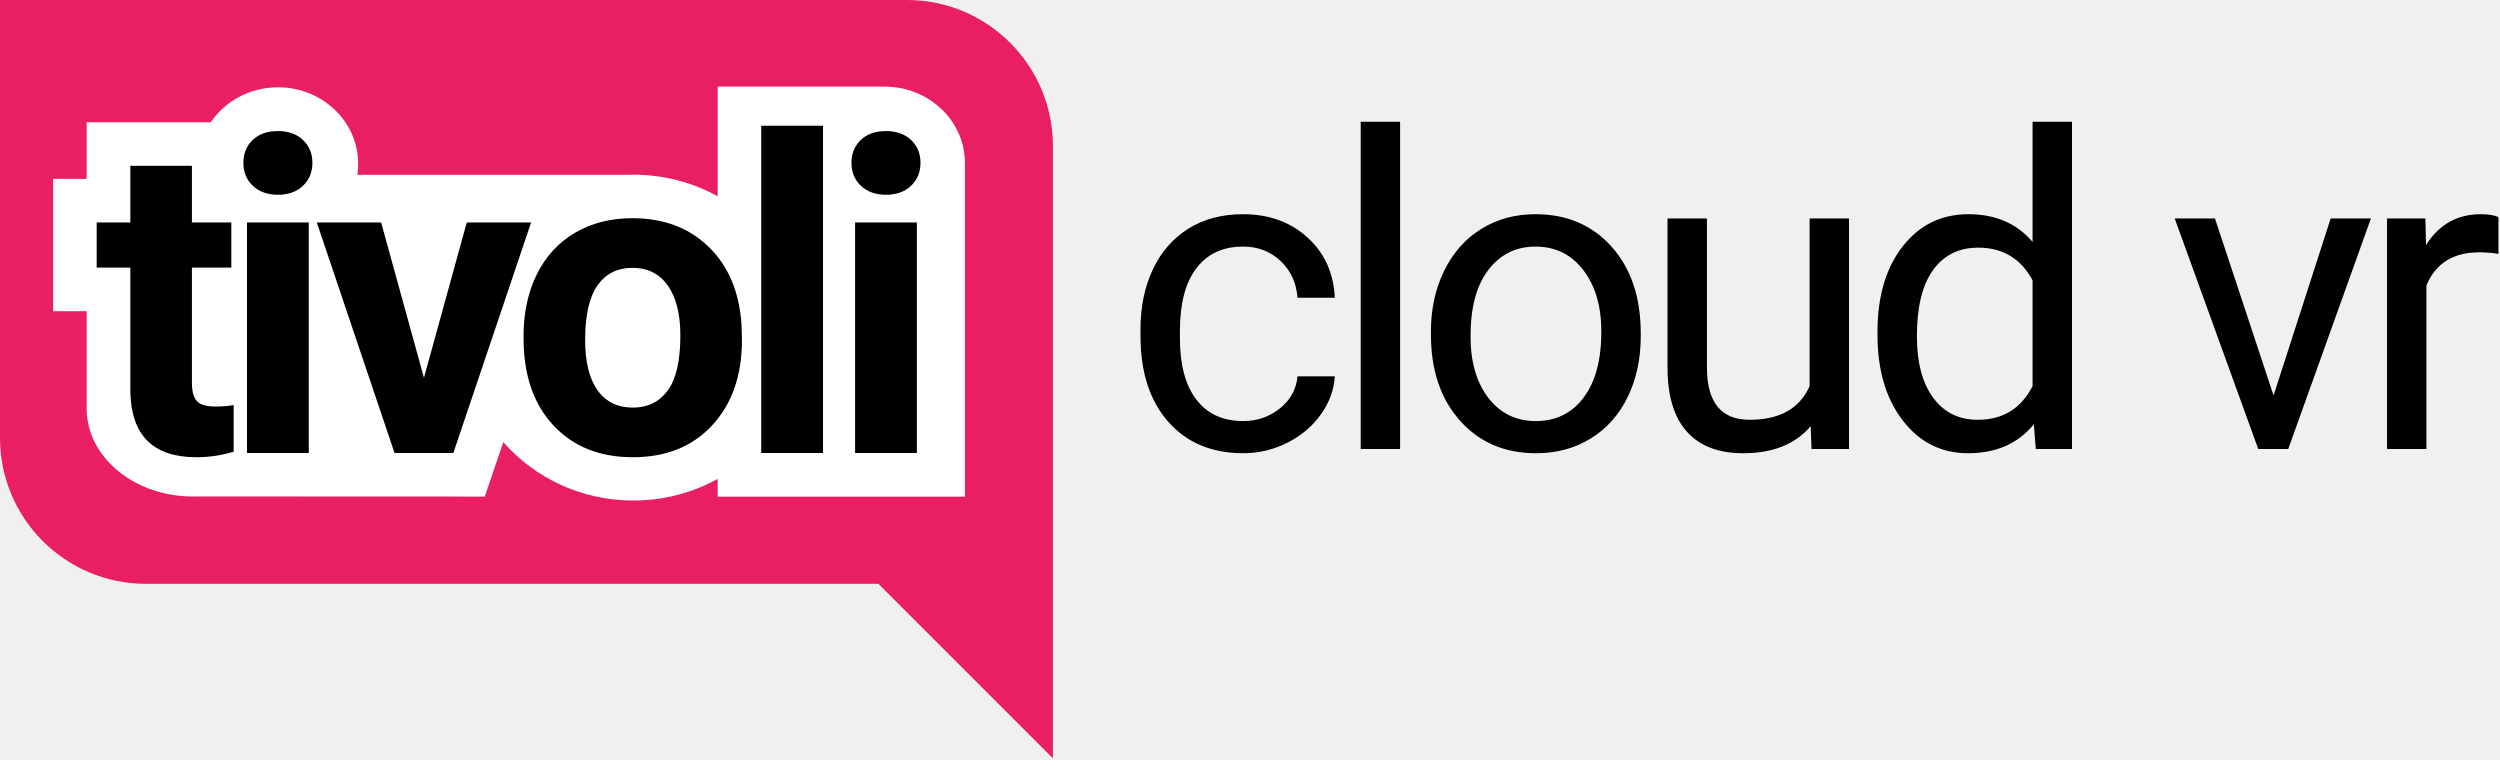
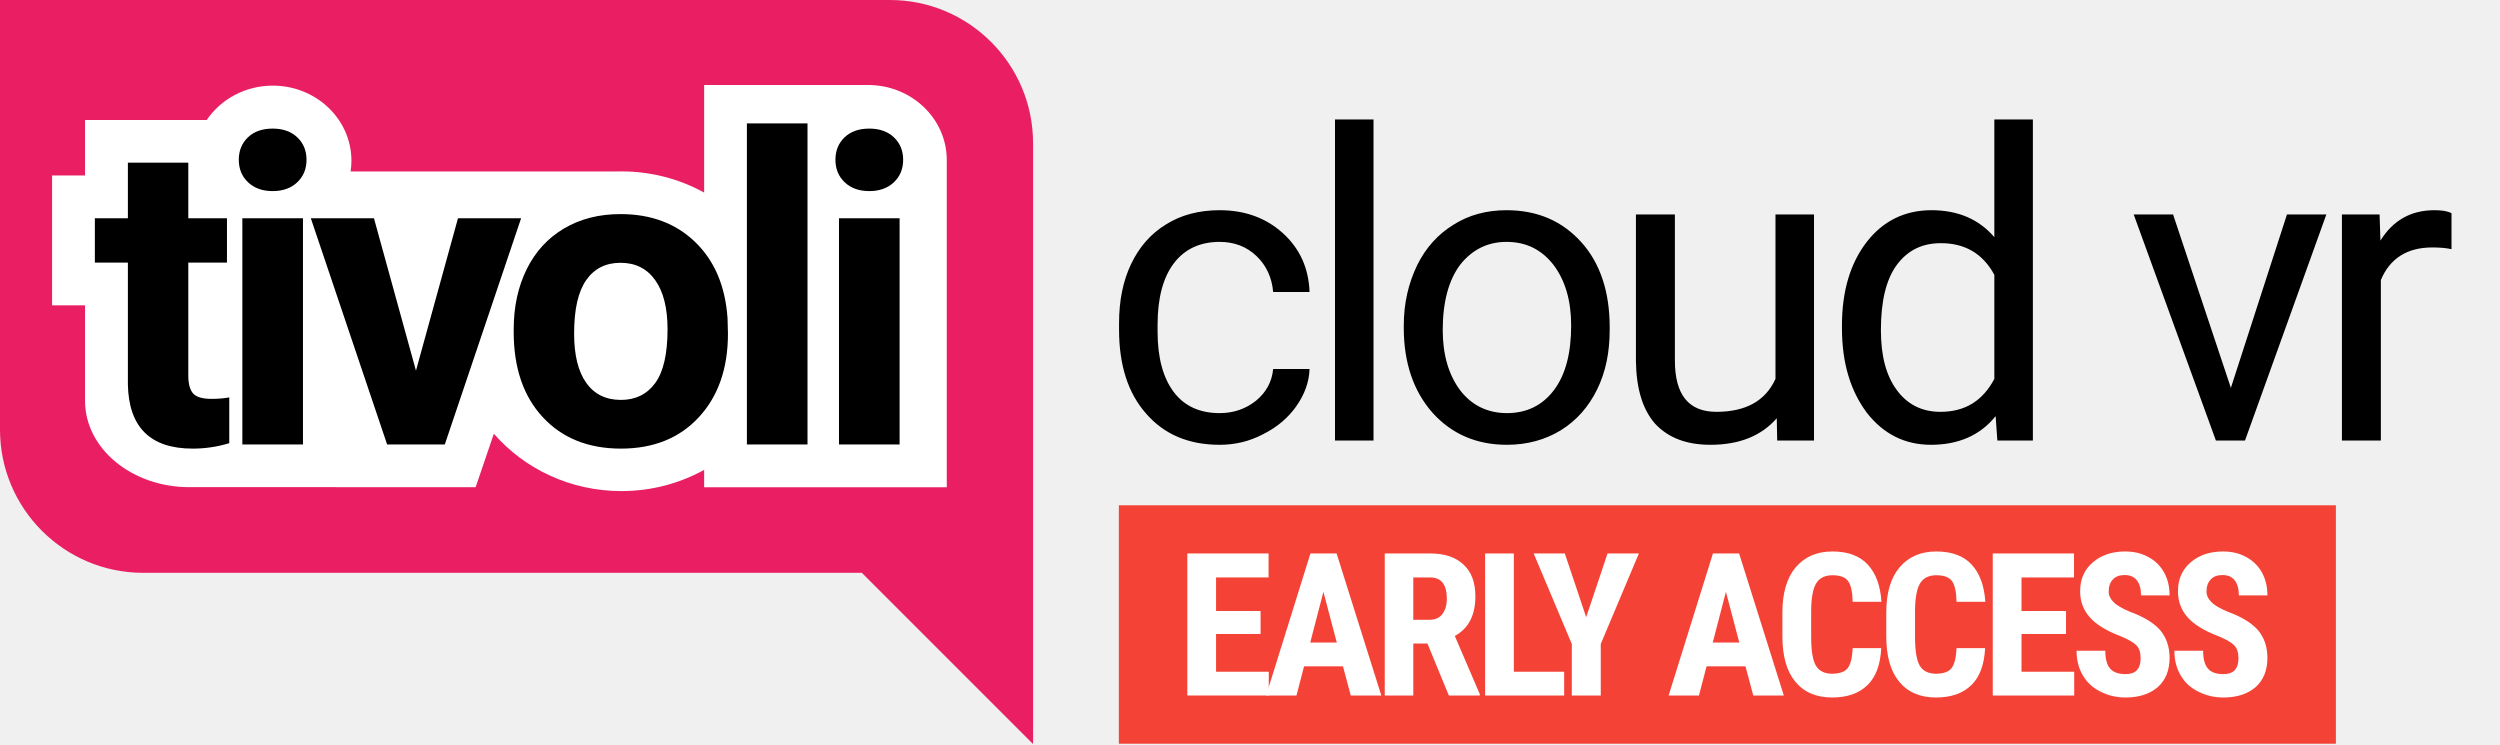
- <svg xmlns="http://www.w3.org/2000/svg" viewBox="0 0 573 174">
+ <svg xmlns="http://www.w3.org/2000/svg" viewBox="0 0 584 174" fill-rule="evenodd" clip-rule="evenodd" stroke-linejoin="round" stroke-miterlimit="1.414">
  <path d="M207.871 0c18.463 0 33.453 14.99 33.453 33.453v140.36l-40-40H33.453C14.99 133.813 0 118.823 0 100.36V0h207.871z" fill="#e91e63" />
-   <path d="M305.934 68.236h-8.545c-.26-3.418-1.554-6.226-3.881-8.423-2.328-2.197-5.201-3.296-8.619-3.296-4.589 0-8.146 1.652-10.668 4.956-2.523 3.304-3.785 8.081-3.785 14.331v1.709c0 6.087 1.254 10.775 3.76 14.063 2.507 3.287 6.087 4.931 10.742 4.931 3.223 0 6.039-.976 8.448-2.929 2.408-1.954 3.743-4.395 4.003-7.325h8.545c-.162 3.028-1.204 5.909-3.125 8.643-1.92 2.734-4.484 4.915-7.69 6.543a22.197 22.197 0 0 1-10.181 2.441c-7.194 0-12.915-2.4-17.163-7.202-4.248-4.801-6.372-11.369-6.372-19.702v-1.514c0-5.143.944-9.716 2.832-13.72 1.888-4.004 4.598-7.113 8.13-9.327 3.532-2.213 7.707-3.32 12.524-3.32 5.925 0 10.848 1.774 14.771 5.322 3.922 3.549 6.014 8.155 6.274 13.819zm117.862 34.668h-8.594l-.195-5.225c-3.516 4.134-8.675 6.201-15.479 6.201-5.631 0-9.92-1.635-12.866-4.907-2.946-3.271-4.435-8.114-4.468-14.526V50.072h9.033v34.131c0 8.007 3.256 12.011 9.766 12.011 6.901 0 11.491-2.571 13.769-7.715V50.072h9.034v52.832zm-95.83-26.905c0-5.175 1.017-9.83 3.051-13.964 2.035-4.135 4.867-7.325 8.496-9.571 3.63-2.246 7.772-3.369 12.427-3.369 7.194 0 13.013 2.49 17.456 7.471 4.444 4.98 6.665 11.605 6.665 19.873v.635c0 5.143-.984 9.757-2.954 13.842-1.969 4.086-4.785 7.268-8.447 9.546-3.662 2.279-7.87 3.418-12.622 3.418-7.162 0-12.964-2.49-17.407-7.47-4.444-4.981-6.665-11.573-6.665-19.776v-.635zm146.933 26.905h-8.301l-.439-5.664c-3.613 4.427-8.643 6.64-15.088 6.64-6.12 0-11.108-2.506-14.966-7.519-3.857-5.013-5.786-11.556-5.786-19.629v-.684c0-8.105 1.921-14.624 5.762-19.555 3.841-4.932 8.87-7.398 15.088-7.398 6.185 0 11.084 2.116 14.697 6.348V27.904h9.033v75zm-153.994 0h-9.033v-75h9.033v75zm235.234 0h-9.033V50.072h8.789l.147 6.103c2.962-4.72 7.161-7.08 12.597-7.08 1.758 0 3.093.228 4.004.684v8.398a27.048 27.048 0 0 0-4.443-.342c-5.924 0-9.945 2.523-12.061 7.569v37.5zm-31.669 0h-6.885l-19.141-52.832h9.229L521.1 90.648l13.086-40.576h9.229l-18.945 52.832zm-187.422-25.83c0 5.859 1.359 10.563 4.077 14.111s6.356 5.322 10.913 5.322c4.59 0 8.236-1.798 10.937-5.395 2.702-3.597 4.053-8.635 4.053-15.113 0-5.794-1.375-10.489-4.126-14.086-2.751-3.597-6.404-5.396-10.962-5.396-4.459 0-8.056 1.774-10.791 5.322-2.734 3.548-4.101 8.627-4.101 15.235zm102.304 0c0 5.989 1.237 10.677 3.711 14.062 2.474 3.386 5.892 5.078 10.254 5.078 5.729 0 9.912-2.571 12.549-7.715V64.232c-2.702-4.981-6.852-7.471-12.451-7.471-4.427 0-7.878 1.709-10.352 5.127-2.474 3.418-3.711 8.48-3.711 15.186z" />
-   <path d="M164.489 44.991V19.85h38.267v.009l.042-.001c10.137 0 18.367 7.854 18.367 17.528l-.001.192v76.253h-56.675v-4.068c-5.694 3.151-12.295 4.954-19.331 4.954-11.963 0-22.669-5.211-29.796-13.4l-4.254 12.499-65.925-.028c-.314.01-.63.015-.947.015-13.452 0-24.374-9.035-24.374-20.164l.001-.219V71.329h-7.697V40.994h7.697V28.025h28.433c3.273-4.825 8.963-8.02 15.429-8.02 10.137 0 18.367 7.853 18.367 17.527 0 .858-.065 1.702-.19 2.527h61.91c.447-.015.895-.022 1.346-.022 7.036 0 13.637 1.803 19.331 4.954z" fill="#fff" />
-   <path d="M43.986 37.999v12.989h9.033v10.351h-9.033v26.367c0 1.954.374 3.353 1.123 4.2.748.846 2.181 1.269 4.296 1.269 1.563 0 2.946-.114 4.151-.342v10.694a29.06 29.06 0 0 1-8.545 1.269c-9.896 0-14.941-4.996-15.137-14.99V61.339h-7.715V50.988h7.715V37.999h14.112zm76.015 38.916c0-5.24 1.009-9.912 3.028-14.013 2.018-4.102 4.923-7.276 8.715-9.522 3.793-2.246 8.195-3.369 13.208-3.369 7.129 0 12.948 2.181 17.456 6.543 4.509 4.362 7.024 10.287 7.544 17.774l.098 3.613c0 8.105-2.262 14.608-6.787 19.507-4.525 4.899-10.596 7.348-18.213 7.348-7.617 0-13.696-2.441-18.237-7.324-4.541-4.883-6.812-11.523-6.812-19.922v-.635zm68.633 26.905h-14.16v-75h14.16v75zm-117.861 0h-14.16V50.988h14.16v52.832zm139.375 0h-14.16V50.988h14.16v52.832zm-106.241 0H90.431L72.609 50.988h14.746l9.814 35.595 9.815-35.595h14.746l-17.823 52.832zm30.206-25.903c0 5.021.944 8.86 2.832 11.517s4.589 3.985 8.105 3.985c3.418 0 6.087-1.312 8.008-3.936 1.92-2.625 2.881-6.822 2.881-12.593 0-4.923-.961-8.737-2.881-11.443-1.921-2.706-4.623-4.059-8.106-4.059-3.45 0-6.119 1.345-8.007 4.035-1.888 2.689-2.832 6.854-2.832 12.494zM55.782 37.316c0-2.116.708-3.858 2.124-5.225 1.416-1.367 3.345-2.051 5.787-2.051 2.408 0 4.329.684 5.761 2.051 1.433 1.367 2.149 3.109 2.149 5.225 0 2.148-.725 3.906-2.173 5.273-1.449 1.367-3.361 2.051-5.737 2.051-2.377 0-4.289-.684-5.738-2.051-1.448-1.367-2.173-3.125-2.173-5.273zm139.375 0c0-2.116.708-3.858 2.124-5.225 1.416-1.367 3.345-2.051 5.787-2.051 2.408 0 4.329.684 5.761 2.051 1.433 1.367 2.149 3.109 2.149 5.225 0 2.148-.725 3.906-2.173 5.273-1.449 1.367-3.361 2.051-5.737 2.051-2.377 0-4.289-.684-5.738-2.051-1.448-1.367-2.173-3.125-2.173-5.273z" />
+   <path d="M284.911 96.504c3.3 0 6.1-1 8.5-2.9 2.4-2 3.7-4.4 4-7.4h8.5c-.1 3.1-1.2 6-3.1 8.7-1.9 2.7-4.5 4.9-7.7 6.5-3.2 1.7-6.6 2.5-10.2 2.5-7.2 0-12.9-2.4-17.1-7.2-4.3-4.8-6.4-11.4-6.4-19.7v-1.5c0-5.2.9-9.8 2.8-13.8s4.6-7.1 8.2-9.3c3.5-2.2 7.7-3.3 12.5-3.3 5.9 0 10.8 1.8 14.7 5.3 4 3.6 6.1 8.2 6.3 13.8h-8.5c-.3-3.4-1.6-6.2-3.9-8.4s-5.2-3.3-8.6-3.3c-4.6 0-8.2 1.7-10.7 5s-3.8 8.1-3.8 14.3v1.7c0 6.1 1.3 10.8 3.8 14.1 2.5 3.3 6.1 4.9 10.7 4.9zM311.854 27.904h9v75h-9zM327.922 76.004c0-5.2 1.1-9.8 3.1-14 2-4.1 4.9-7.3 8.5-9.5 3.6-2.3 7.8-3.4 12.4-3.4 7.2 0 13 2.5 17.5 7.5 4.4 4.9 6.6 11.6 6.6 19.8v.7c0 5.1-.9 9.7-2.9 13.8-2 4.1-4.8 7.3-8.5 9.6-3.6 2.2-7.8 3.4-12.6 3.4-7.1 0-12.9-2.5-17.4-7.5-4.4-5-6.7-11.6-6.7-19.8v-.6zm9.1 1.1c0 5.8 1.4 10.5 4.1 14.1 2.7 3.5 6.4 5.3 10.9 5.3 4.6 0 8.3-1.8 11-5.4 2.7-3.6 4-8.6 4-15.1 0-5.8-1.4-10.5-4.1-14.1-2.8-3.6-6.4-5.4-11-5.4-4.4 0-8 1.8-10.8 5.3-2.7 3.6-4.1 8.7-4.1 15.3zM415.053 97.704c-3.6 4.1-8.7 6.2-15.5 6.2-5.7 0-9.9-1.7-12.9-4.9-2.9-3.3-4.4-8.1-4.5-14.6v-34.3h9.1v34.1c0 8 3.2 12 9.7 12 6.9 0 11.5-2.6 13.8-7.7v-38.4h9v52.8h-8.6l-.1-5.2zM430.28 76.004c0-8.1 2-14.6 5.8-19.5s8.9-7.4 15.1-7.4c6.2 0 11.1 2.1 14.7 6.3v-27.5h9v75h-8.3l-.4-5.7c-3.6 4.5-8.7 6.7-15.1 6.7-6.1 0-11.1-2.5-15-7.5-3.8-5.1-5.8-11.6-5.8-19.7v-.7zm9.1 1.1c0 6 1.2 10.6 3.7 14 2.5 3.4 5.9 5.1 10.2 5.1 5.8 0 9.9-2.6 12.6-7.7v-24.3c-2.7-5-6.9-7.4-12.5-7.4-4.4 0-7.8 1.7-10.3 5.1-2.5 3.4-3.7 8.5-3.7 15.2zM521.133 90.604l13.1-40.5h9.2l-19 52.8h-6.8l-19.2-52.8h9.2l13.5 40.5zM572.67 58.204c-1.4-.3-2.9-.4-4.5-.4-5.9 0-9.9 2.6-12 7.6v37.5h-9.1v-52.8h8.8l.2 6.1c2.9-4.7 7.1-7.1 12.6-7.1 1.7 0 3.1.2 4 .7v8.4z" fill-rule="nonzero" />
+   <g>
+     <path d="M164.489 44.991V19.85h38.267v.009l.042-.001c10.137 0 18.367 7.854 18.367 17.528l-.001.192v76.253h-56.675v-4.068c-5.694 3.151-12.295 4.954-19.331 4.954-11.963 0-22.669-5.211-29.796-13.4l-4.254 12.499-65.925-.028c-.314.01-.63.015-.947.015-13.452 0-24.374-9.035-24.374-20.164l.001-.219V71.329h-7.697V40.994h7.697V28.025h28.433c3.273-4.825 8.963-8.02 15.429-8.02 10.137 0 18.367 7.853 18.367 17.527 0 .858-.065 1.702-.19 2.527h61.91c.447-.015.895-.022 1.346-.022 7.036 0 13.637 1.803 19.331 4.954z" fill="#fff" />
+   </g>
+   <g>
+     <path d="M43.986 37.999v12.989h9.033v10.351h-9.033v26.367c0 1.954.374 3.353 1.123 4.2.748.846 2.181 1.269 4.296 1.269 1.563 0 2.946-.114 4.151-.342v10.694a29.06 29.06 0 01-8.545 1.269c-9.896 0-14.941-4.996-15.137-14.99V61.339h-7.715V50.988h7.715V37.999h14.112zm76.015 38.916c0-5.24 1.009-9.912 3.028-14.013 2.018-4.102 4.923-7.276 8.715-9.522 3.793-2.246 8.195-3.369 13.208-3.369 7.129 0 12.948 2.181 17.456 6.543 4.509 4.362 7.024 10.287 7.544 17.774l.098 3.613c0 8.105-2.262 14.608-6.787 19.507-4.525 4.899-10.596 7.348-18.213 7.348-7.617 0-13.696-2.441-18.237-7.324-4.541-4.883-6.812-11.523-6.812-19.922v-.635zm68.633 26.905h-14.16v-75h14.16v75zm-117.861 0h-14.16V50.988h14.16v52.832zm139.375 0h-14.16V50.988h14.16v52.832zm-106.241 0H90.431L72.609 50.988h14.746l9.814 35.595 9.815-35.595h14.746l-17.823 52.832zm30.206-25.903c0 5.021.944 8.86 2.832 11.517s4.589 3.985 8.105 3.985c3.418 0 6.087-1.312 8.008-3.936 1.92-2.625 2.881-6.822 2.881-12.593 0-4.923-.961-8.737-2.881-11.443-1.921-2.706-4.623-4.059-8.106-4.059-3.45 0-6.119 1.345-8.007 4.035-1.888 2.689-2.832 6.854-2.832 12.494zM55.782 37.316c0-2.116.708-3.858 2.124-5.225 1.416-1.367 3.345-2.051 5.787-2.051 2.408 0 4.329.684 5.761 2.051 1.433 1.367 2.149 3.109 2.149 5.225 0 2.148-.725 3.906-2.173 5.273-1.449 1.367-3.361 2.051-5.737 2.051-2.377 0-4.289-.684-5.738-2.051-1.448-1.367-2.173-3.125-2.173-5.273zm139.375 0c0-2.116.708-3.858 2.124-5.225 1.416-1.367 3.345-2.051 5.787-2.051 2.408 0 4.329.684 5.761 2.051 1.433 1.367 2.149 3.109 2.149 5.225 0 2.148-.725 3.906-2.173 5.273-1.449 1.367-3.361 2.051-5.737 2.051-2.377 0-4.289-.684-5.738-2.051-1.448-1.367-2.173-3.125-2.173-5.273z" fill-rule="nonzero" />
+   </g>
+   <g>
+     <path fill="#f44336" d="M261.363 118.033h284.3v55.7h-284.3z" />
+     <path d="M294.472 148.096h-10.4v8.82h12.312v5.553h-19.027v-33.18h18.98v5.6h-12.265v7.84h10.4v5.367z" fill="#fff" fill-rule="nonzero" />
+     <path d="M313.72 155.656h-9.094l-1.772 6.813h-7.089l10.354-33.18h6.11l10.446 33.18h-7.136l-1.819-6.813zm-7.648-5.553h6.203l-3.125-11.854-3.078 11.854zM333.455 150.336h-3.31v12.133h-6.67v-33.18h10.68c3.358 0 5.923.887 7.742 2.614 1.865 1.726 2.751 4.2 2.751 7.42 0 4.386-1.585 7.466-4.803 9.24l5.83 13.58v.326h-7.23l-4.99-12.133zm-3.31-5.553h3.823c1.306 0 2.332-.467 2.985-1.354.653-.886 1.026-2.053 1.026-3.546 0-3.36-1.306-4.994-3.917-4.994h-3.918v9.894zM353.636 156.916h11.753v5.553H346.92v-33.18h6.715v27.627zM370.532 144.176l4.99-14.887h7.322l-8.908 21.14v12.04h-6.762v-12.04l-8.908-21.14h7.276l4.99 14.887zM407.745 155.656h-9.094l-1.772 6.813h-7.089l10.354-33.18h6.11l10.446 33.18h-7.136l-1.819-6.813zm-7.648-5.553h6.203l-3.125-11.854-3.078 11.854zM439.454 151.41c-.186 3.78-1.212 6.673-3.17 8.586-1.96 1.96-4.758 2.94-8.302 2.94-3.731 0-6.623-1.26-8.628-3.733-2.005-2.427-2.985-5.974-2.985-10.547v-5.6c0-4.527 1.026-8.027 3.078-10.5 2.099-2.473 4.944-3.733 8.628-3.733 3.591 0 6.343 1.026 8.208 3.033 1.912 2.053 2.985 4.947 3.218 8.727h-6.716c-.046-2.334-.42-3.967-1.072-4.854-.653-.886-1.866-1.353-3.638-1.353-1.772 0-3.078.653-3.824 1.913s-1.12 3.314-1.166 6.16v6.3c0 3.267.373 5.554 1.12 6.767.699 1.213 2.005 1.867 3.777 1.867 1.772 0 2.985-.467 3.638-1.307.652-.84 1.072-2.427 1.165-4.667h6.67zM463.72 151.41c-.187 3.78-1.213 6.673-3.172 8.586-1.959 1.96-4.757 2.94-8.301 2.94-3.731 0-6.623-1.26-8.628-3.733-2.005-2.427-2.985-5.974-2.985-10.547v-5.6c0-4.527 1.026-8.027 3.078-10.5 2.099-2.473 4.944-3.733 8.628-3.733 3.591 0 6.343 1.026 8.208 3.033 1.912 2.053 2.985 4.947 3.218 8.727h-6.716c-.046-2.334-.42-3.967-1.072-4.854-.653-.886-1.866-1.353-3.638-1.353-1.772 0-3.078.653-3.824 1.913s-1.12 3.314-1.166 6.16v6.3c0 3.267.373 5.554 1.12 6.767.699 1.213 2.005 1.867 3.777 1.867 1.772 0 2.985-.467 3.638-1.307.652-.84 1.072-2.427 1.165-4.667h6.67zM482.622 148.096h-10.4v8.82h12.312v5.553h-19.027v-33.18h18.98v5.6h-12.265v7.84h10.4v5.367zM500.052 153.743c0-1.307-.327-2.334-1.026-3.034-.7-.7-1.96-1.4-3.778-2.146-3.311-1.26-5.69-2.754-7.135-4.434-1.493-1.726-2.192-3.686-2.192-6.02 0-2.8.98-5.04 2.938-6.72 2.005-1.726 4.524-2.566 7.555-2.566 2.052 0 3.87.42 5.456 1.306 1.586.84 2.799 2.054 3.685 3.64.84 1.54 1.259 3.314 1.259 5.32h-6.67c0-1.54-.326-2.706-.978-3.546-.653-.794-1.586-1.214-2.845-1.214-1.166 0-2.099.327-2.752 1.027-.653.7-.98 1.633-.98 2.8 0 .933.374 1.727 1.12 2.473.7.747 2.005 1.494 3.87 2.287 3.219 1.167 5.55 2.613 7.043 4.293 1.446 1.727 2.192 3.874 2.192 6.487 0 2.893-.933 5.18-2.752 6.813-1.865 1.587-4.337 2.427-7.508 2.427-2.145 0-4.104-.467-5.83-1.353-1.772-.84-3.171-2.1-4.15-3.78-.98-1.634-1.493-3.547-1.493-5.787h6.716c0 1.913.373 3.313 1.12 4.153.745.887 1.958 1.307 3.637 1.307 2.332 0 3.498-1.213 3.498-3.733zM522.905 153.743c0-1.307-.327-2.334-1.026-3.034-.7-.7-1.96-1.4-3.778-2.146-3.311-1.26-5.69-2.754-7.135-4.434-1.493-1.726-2.192-3.686-2.192-6.02 0-2.8.98-5.04 2.938-6.72 2.005-1.726 4.524-2.566 7.555-2.566 2.052 0 3.87.42 5.456 1.306 1.586.84 2.799 2.054 3.685 3.64.84 1.54 1.259 3.314 1.259 5.32h-6.67c0-1.54-.326-2.706-.978-3.546-.653-.794-1.586-1.214-2.845-1.214-1.166 0-2.099.327-2.752 1.027-.653.7-.98 1.633-.98 2.8 0 .933.374 1.727 1.12 2.473.7.747 2.005 1.494 3.87 2.287 3.219 1.167 5.55 2.613 7.043 4.293 1.446 1.727 2.192 3.874 2.192 6.487 0 2.893-.933 5.18-2.752 6.813-1.865 1.587-4.337 2.427-7.508 2.427-2.145 0-4.104-.467-5.83-1.353-1.772-.84-3.171-2.1-4.15-3.78-.98-1.634-1.493-3.547-1.493-5.787h6.716c0 1.913.373 3.313 1.12 4.153.745.887 1.958 1.307 3.637 1.307 2.332 0 3.498-1.213 3.498-3.733z" fill="#fff" fill-rule="nonzero" />
+   </g>
</svg>
